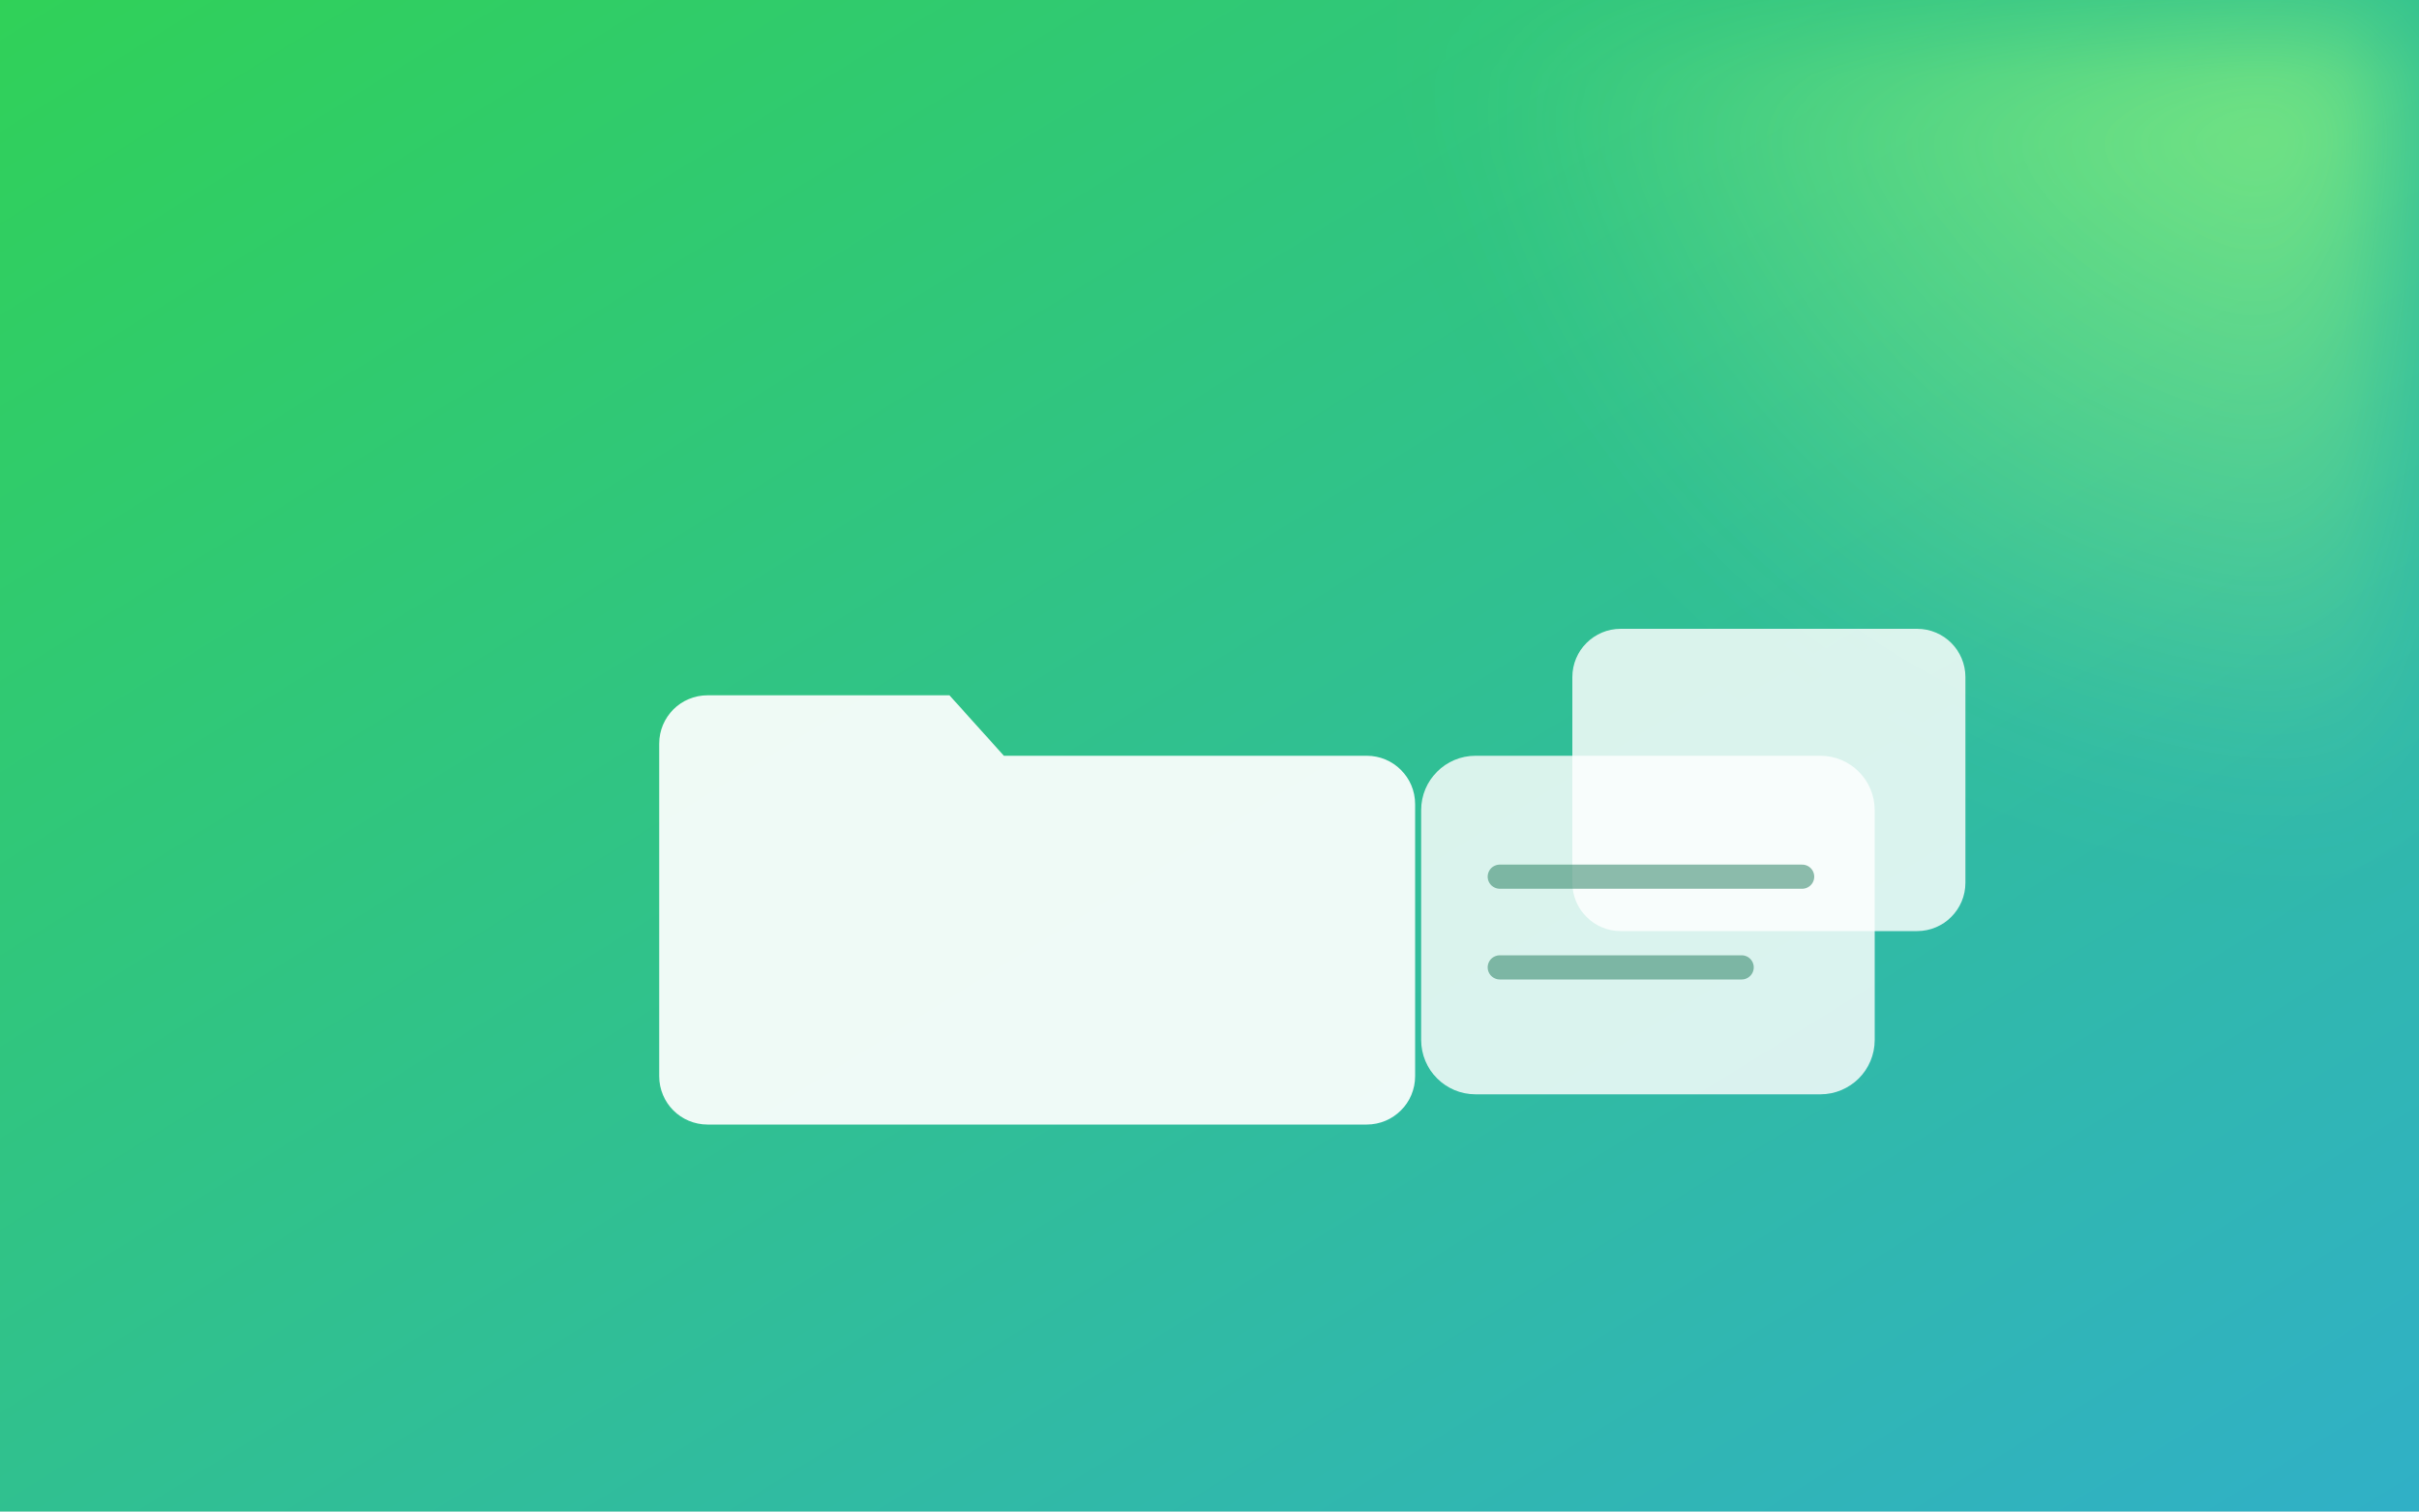
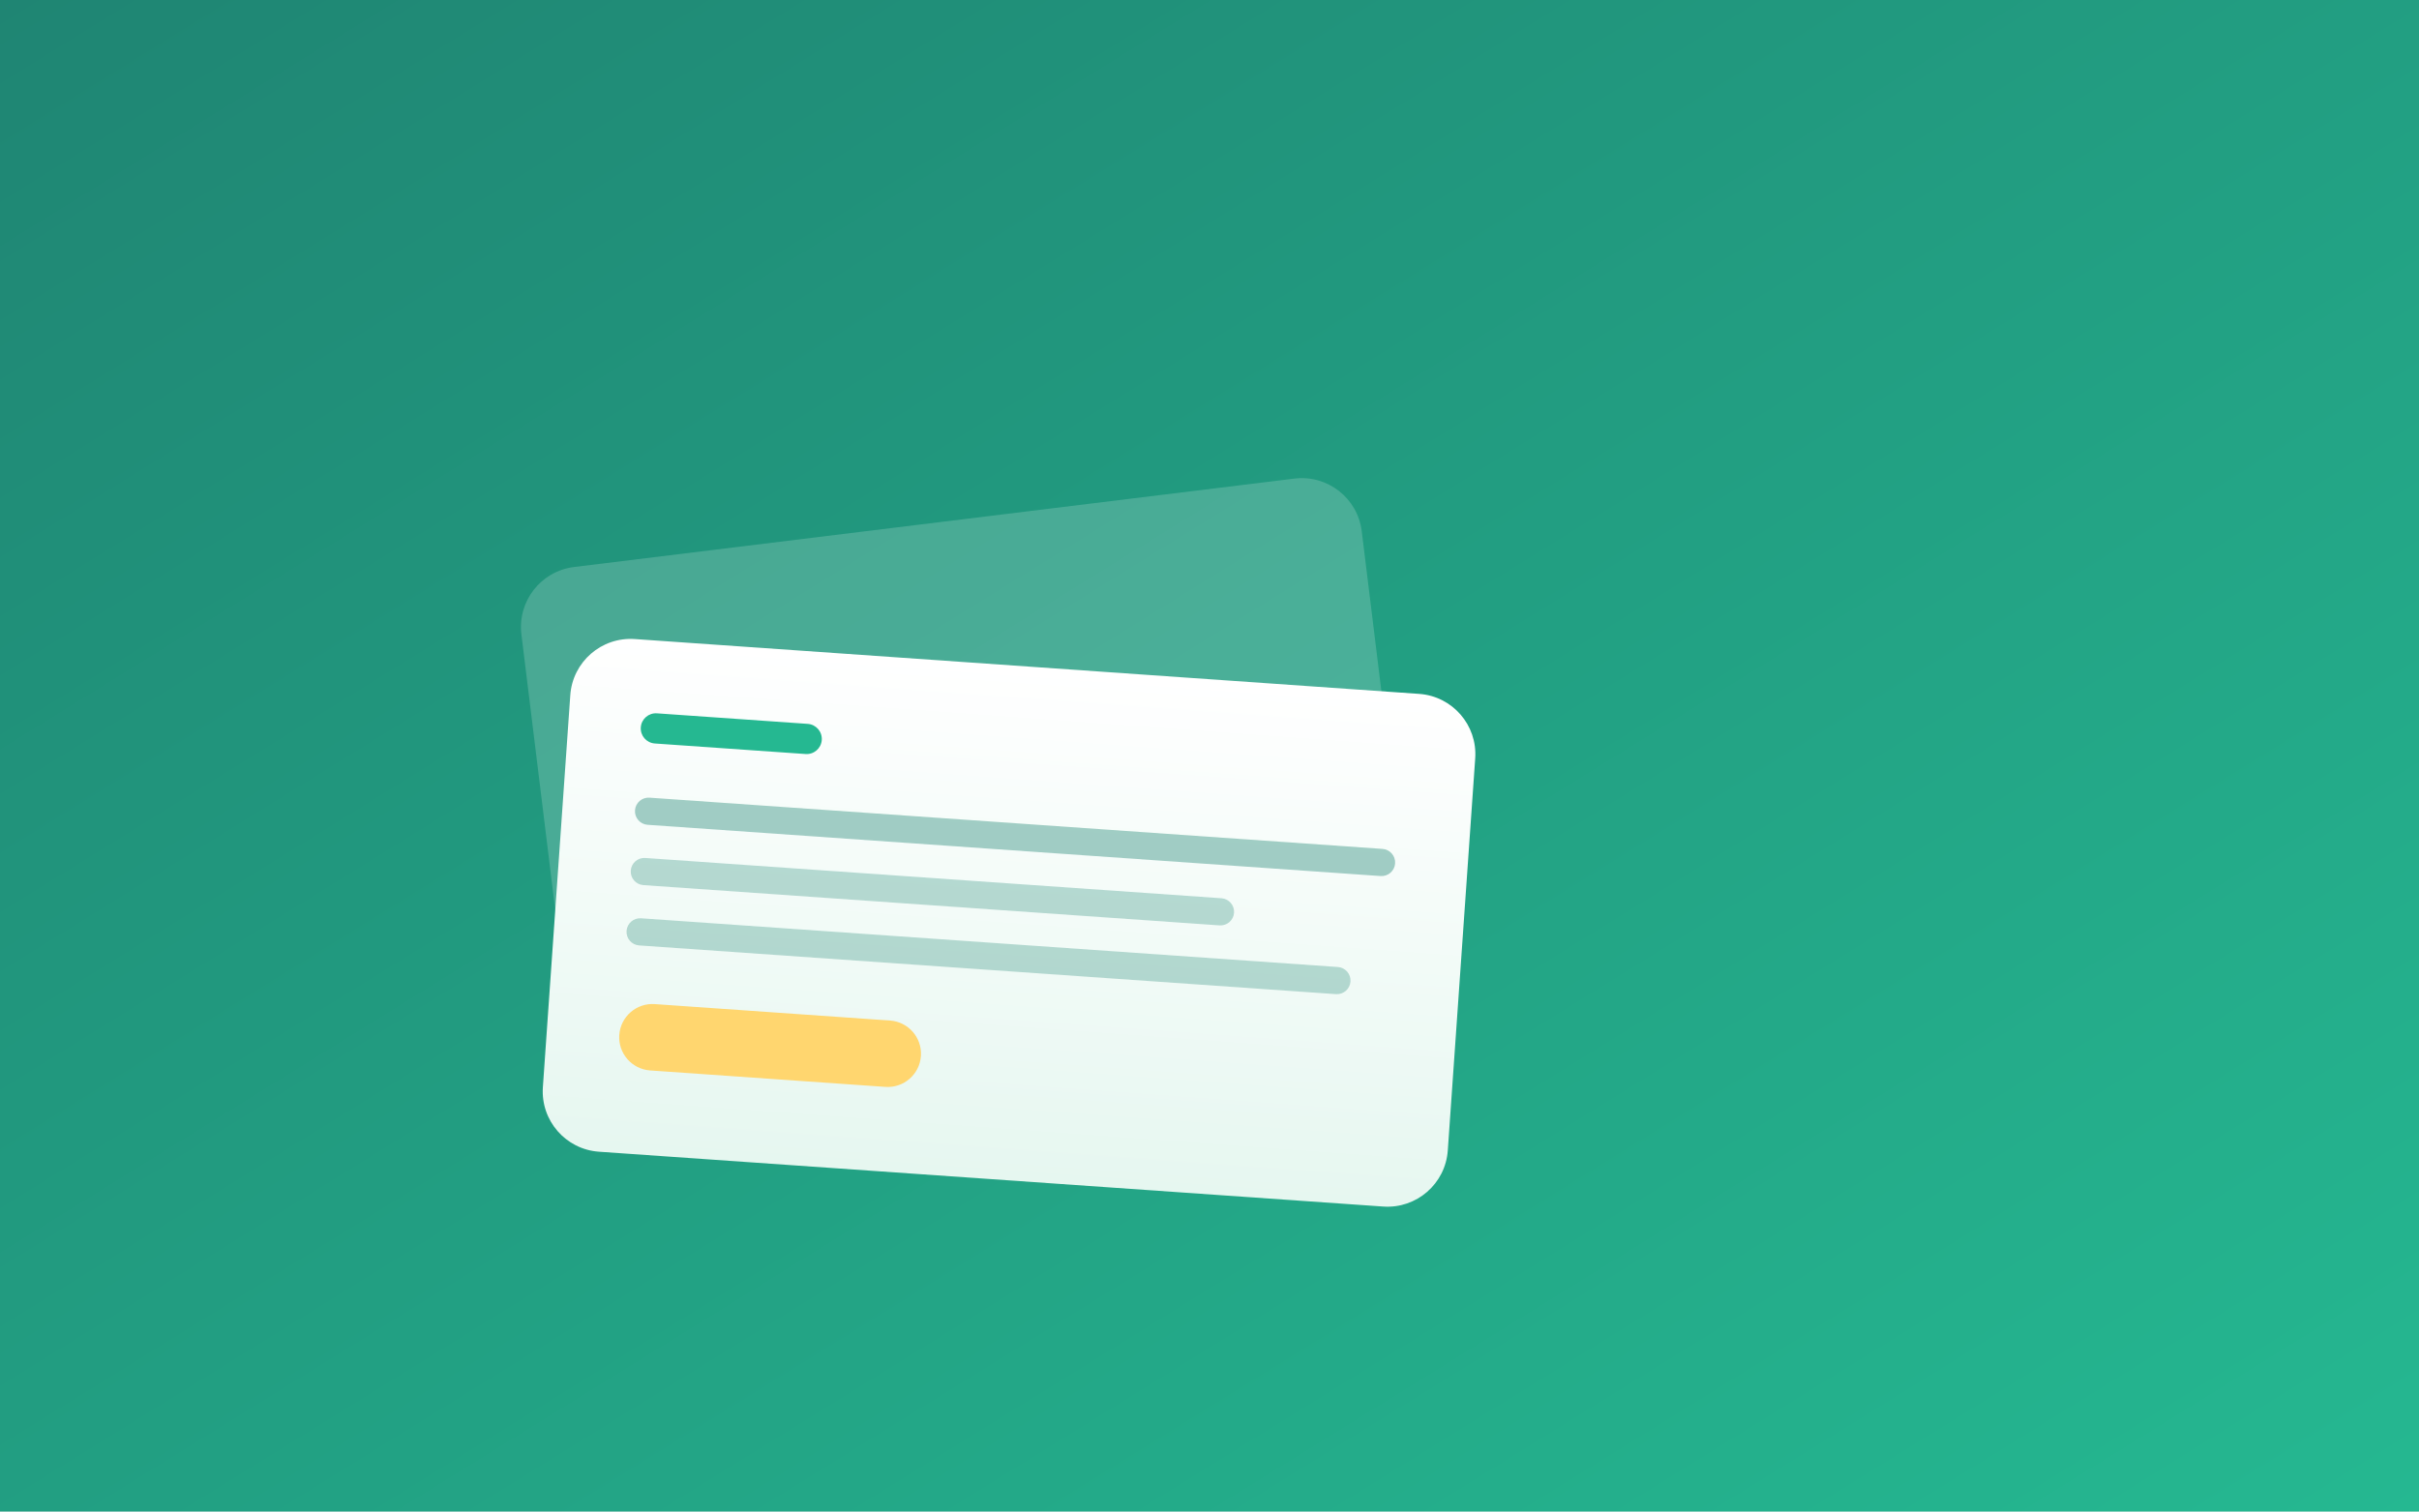
<svg xmlns="http://www.w3.org/2000/svg" width="800" height="500" viewBox="0 0 800 500" preserveAspectRatio="xMidYMid slice">
  <defs>
    <linearGradient id="bg" x1="0" y1="0" x2="1" y2="1">
-       <stop offset="0" stop-color="#30D158" />
-       <stop offset="1" stop-color="#30B0C7" />
+       <stop offset="0" stop-color="#1F8573" />
+       <stop offset="1" stop-color="#25B891" />
    </linearGradient>
-     <radialGradient id="glow" cx="0.78" cy="0.2" r="0.6">
-       <stop offset="0" stop-color="#A8FF78" stop-opacity="0.75" />
-       <stop offset="1" stop-color="#A8FF78" stop-opacity="0" />
-     </radialGradient>
-     <filter id="b">
-       <feGaussianBlur stdDeviation="26" />
-     </filter>
+     <linearGradient id="card" x1="0" y1="0" x2="0" y2="1">
+       <stop offset="0" stop-color="#FFFFFF" />
+       <stop offset="1" stop-color="#E6F7F0" />
+     </linearGradient>
  </defs>
  <rect width="800" height="500" fill="url(#bg)" />
-   <g filter="url(#b)">
-     <circle cx="640" cy="120" r="250" fill="url(#glow)" />
+   <g transform="translate(170 190) rotate(-7)">
+     <rect width="280" height="190" rx="20" fill="#FFFFFF" fill-opacity="0.18" />
  </g>
-   <g fill="#ffffff" fill-opacity="0.92">
-     <path d="M250 230 h64 l18 20 h120 a16 16 0 0 1 16 16 v90 a16 16 0 0 1 -16 16 H234 a16 16 0 0 1 -16 -16 V246 a16 16 0 0 1 16 -16 Z" />
-   </g>
-   <g fill="#ffffff" fill-opacity="0.82">
-     <rect x="470" y="250" width="150" height="112" rx="18" />
-     <rect x="520" y="208" width="130" height="100" rx="16" />
-   </g>
-   <g stroke="#1E7A5A" stroke-width="8" stroke-linecap="round" opacity="0.5">
-     <line x1="496" y1="290" x2="596" y2="290" />
-     <line x1="496" y1="320" x2="576" y2="320" />
+   <g transform="translate(190 210) rotate(4)">
+     <rect width="300" height="170" rx="20" fill="url(#card)" />
+     <rect x="24" y="24" width="60" height="10" rx="5" fill="#25B891" />
+     <rect x="24" y="52" width="252" height="9" rx="4.5" fill="#1F8573" opacity="0.4" />
+     <rect x="24" y="72" width="200" height="9" rx="4.5" fill="#1F8573" opacity="0.3" />
+     <rect x="24" y="92" width="240" height="9" rx="4.5" fill="#1F8573" opacity="0.3" />
+     <rect x="24" y="120" width="100" height="22" rx="11" fill="#FFD66F" />
  </g>
</svg>
